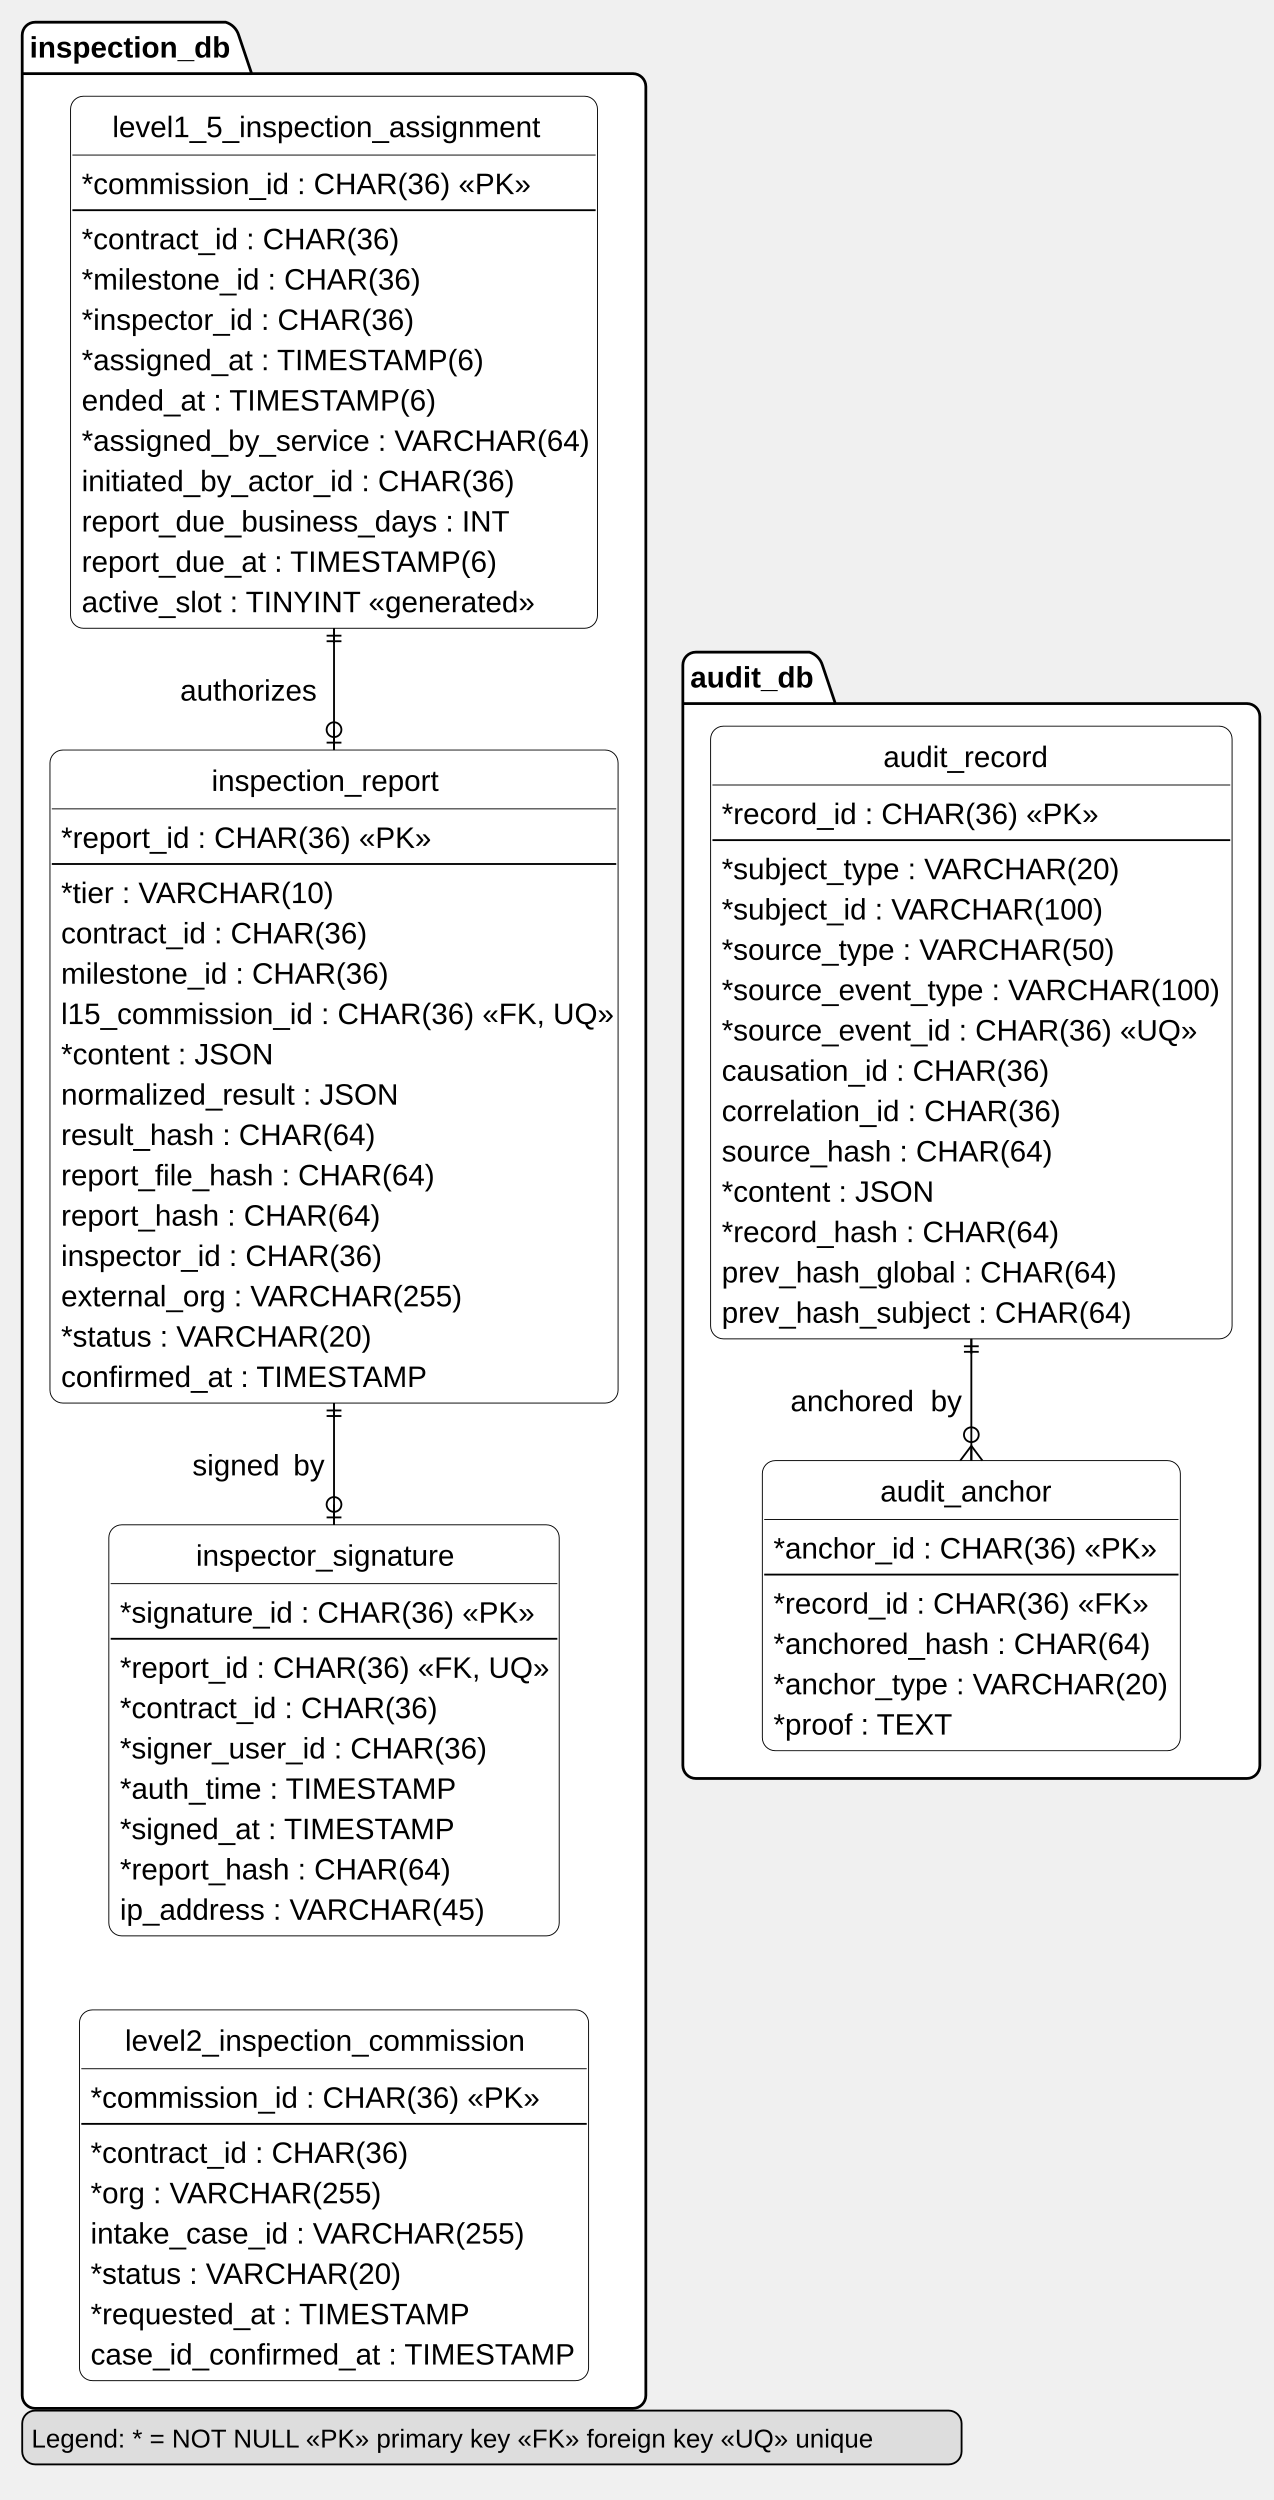
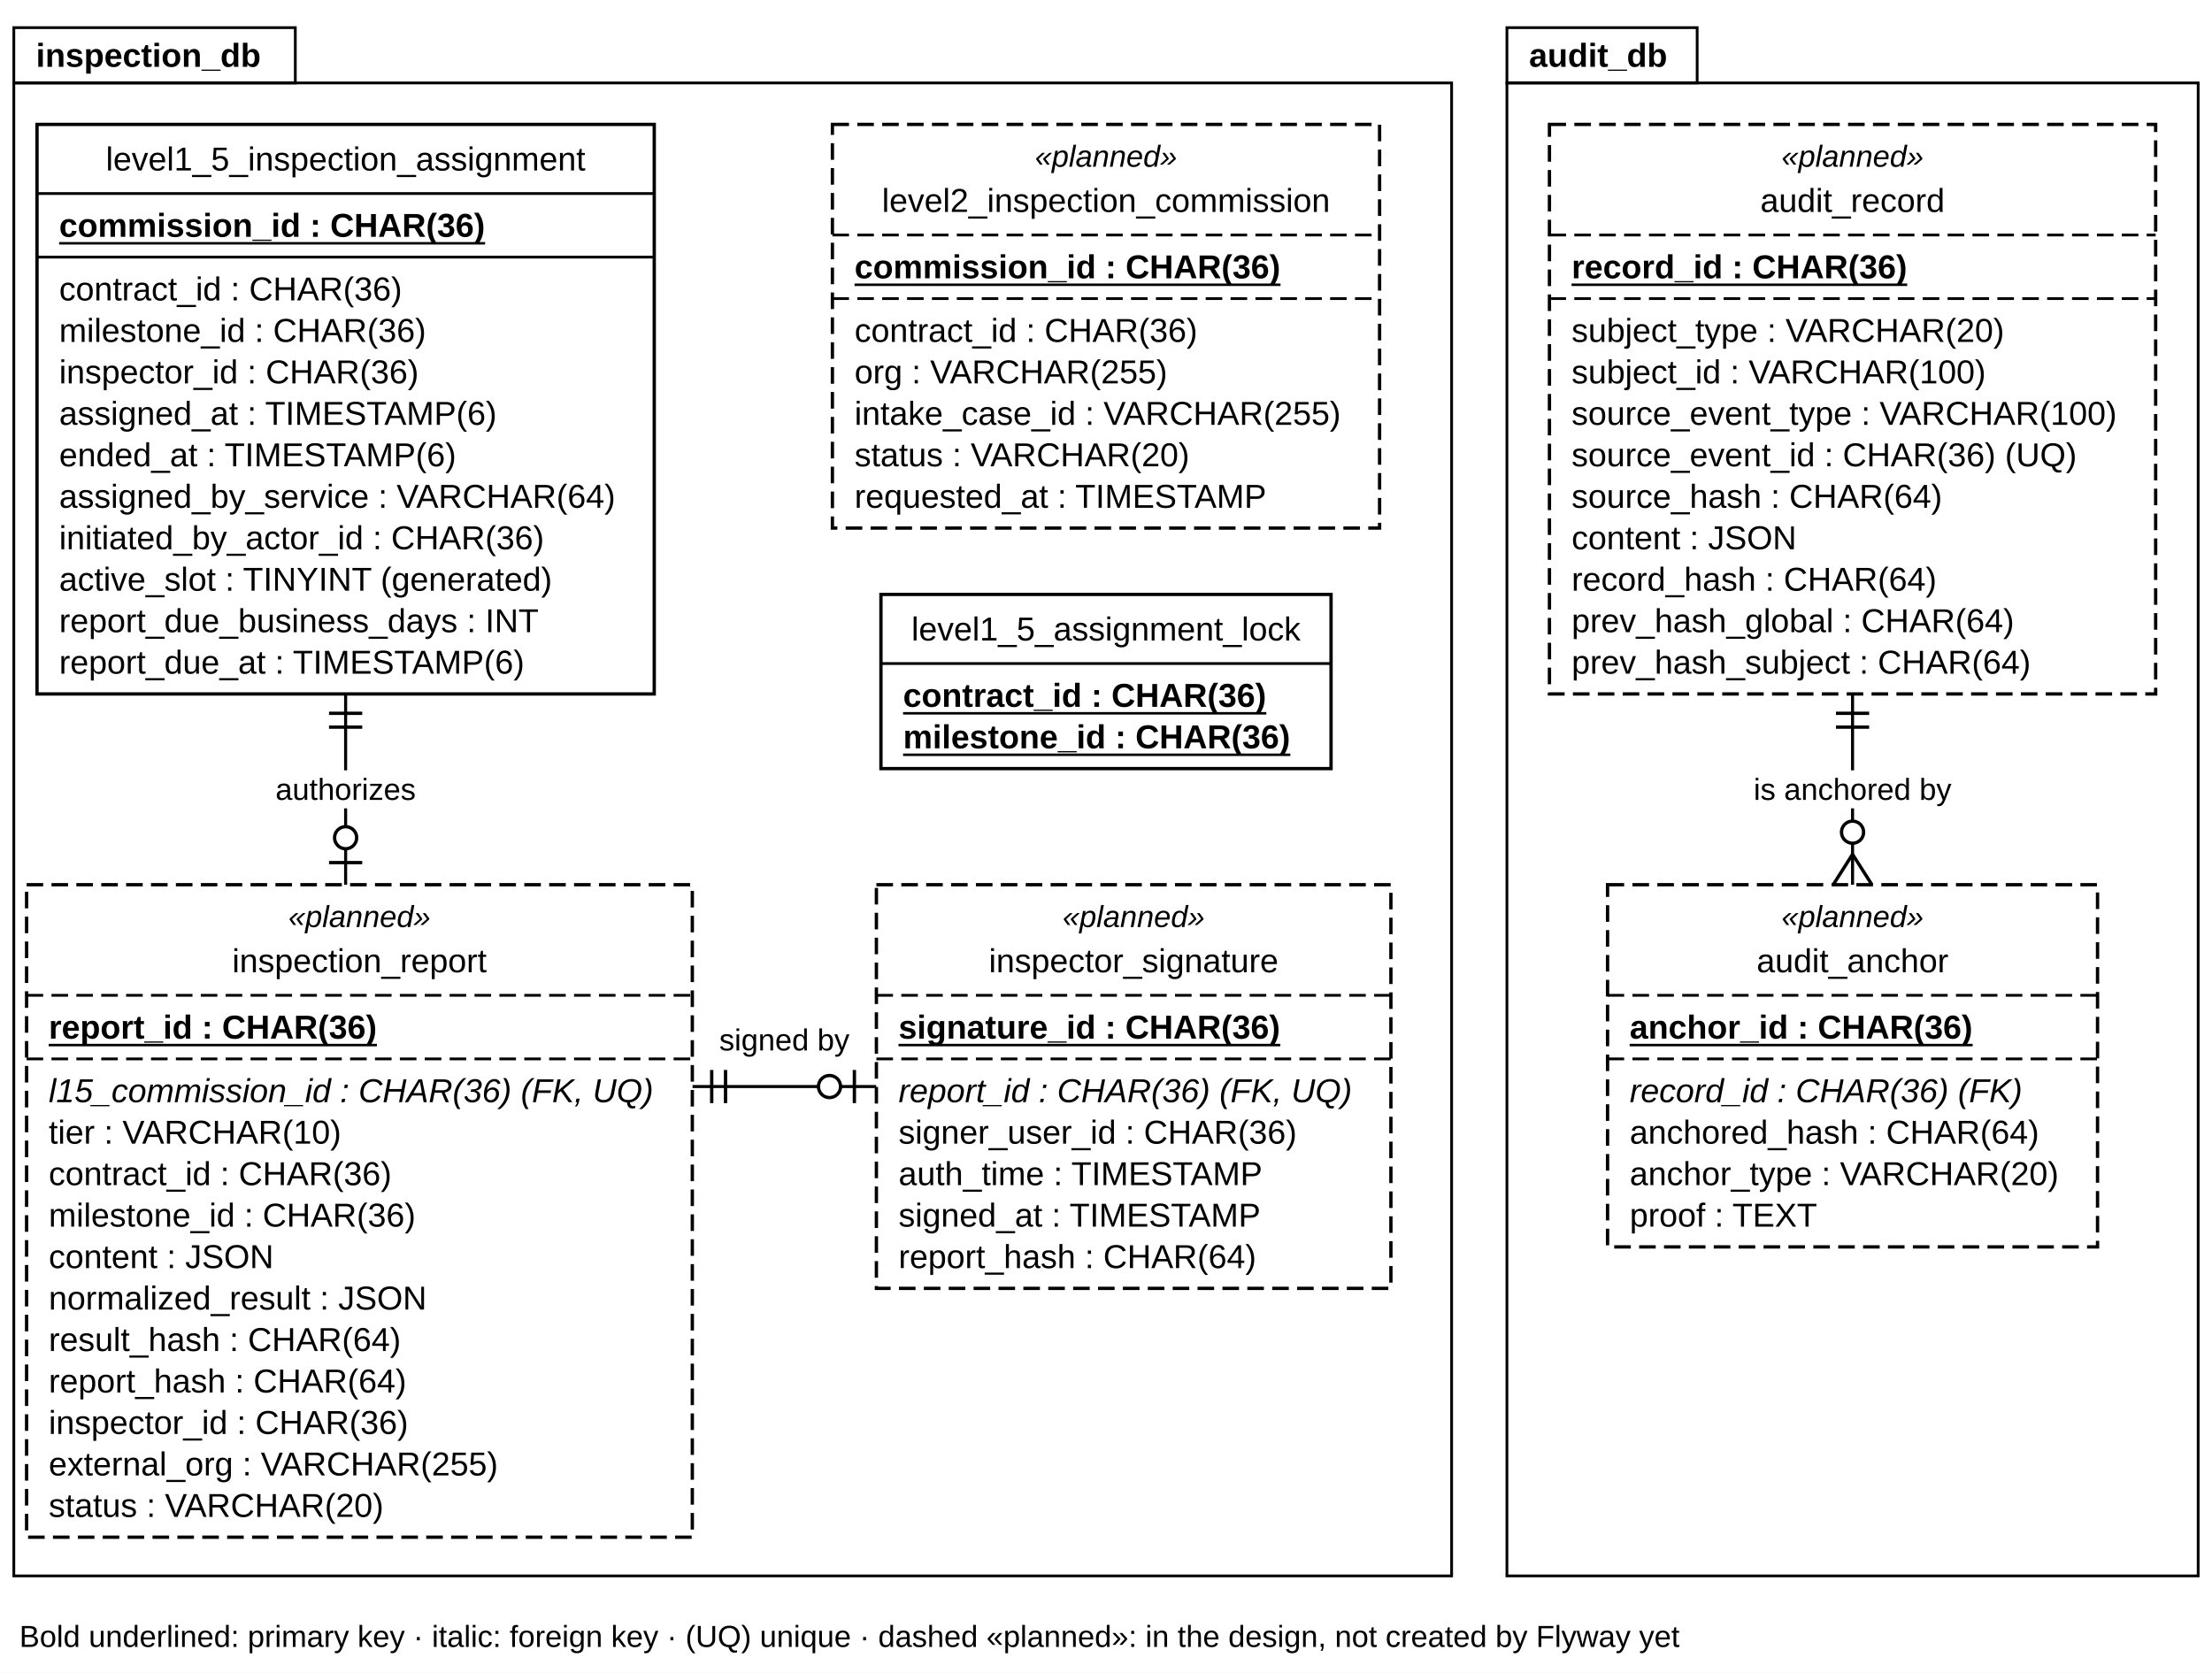
- <svg xmlns="http://www.w3.org/2000/svg" contentStyleType="text/css" height="2533.125px" preserveAspectRatio="none" style="width:1290px;height:2533px;background:#FFFFFF;" version="1.1" viewBox="0 0 1290 2533" width="1290px" zoomAndPan="magnify">
-   <defs />
-   <g>
-     <path d="M35.625,22.5 L228.713,22.5 A19.688,19.688 0 0 1 241.838,35.625 L254.963,74.61 L641.236,74.61 A13.125,13.125 0 0 1 654.361,87.735 L654.361,2427.064 A13.125,13.125 0 0 1 641.236,2440.189 L35.625,2440.189 A13.125,13.125 0 0 1 22.5,2427.064 L22.5,35.625 A13.125,13.125 0 0 1 35.625,22.5 " fill="#FFFFFF" style="stroke:#000000;stroke-width:2.812;" />
-     <line style="stroke:#000000;stroke-width:2.812;" x1="22.5" x2="254.963" y1="74.61" y2="74.61" />
-     <text fill="#000000" font-family="Arial" font-size="30" font-weight="bold" lengthAdjust="spacing" textLength="208.088" x="30" y="58.32">inspection_db</text>
-     <path d="M704.986,660.751 L820.096,660.751 A19.688,19.688 0 0 1 833.221,673.876 L846.346,712.861 L1263.347,712.861 A13.125,13.125 0 0 1 1276.472,725.986 L1276.472,1788.813 A13.125,13.125 0 0 1 1263.347,1801.938 L704.986,1801.938 A13.125,13.125 0 0 1 691.861,1788.813 L691.861,673.876 A13.125,13.125 0 0 1 704.986,660.751 " fill="#FFFFFF" style="stroke:#000000;stroke-width:2.812;" />
-     <line style="stroke:#000000;stroke-width:2.812;" x1="691.861" x2="846.346" y1="712.861" y2="712.861" />
-     <text fill="#000000" font-family="Arial" font-size="30" font-weight="bold" lengthAdjust="spacing" textLength="130.11" x="699.361" y="696.571">audit_db</text>
-     <g id="elem_assign">
-       <rect codeLine="12" fill="#FFFFFF" height="539.071" id="assign" rx="13.125" ry="13.125" style="stroke:#000000;stroke-width:0.938;" width="533.881" x="71.49" y="97.5" />
-       <text fill="#000000" font-family="Arial" font-size="30" lengthAdjust="spacing" textLength="449.161" x="113.85" y="138.945">level1_5_inspection_assignment</text>
-       <line style="stroke:#000000;stroke-width:0.938;" x1="73.365" x2="603.496" y1="157.11" y2="157.11" />
-       <text fill="#000000" font-family="Arial" font-size="30" lengthAdjust="spacing" textLength="455.641" x="82.74" y="196.68">*commission_id : CHAR(36) «PK»</text>
-       <line style="stroke:#000000;stroke-width:1.875;" x1="73.365" x2="603.496" y1="212.97" y2="212.97" />
-       <text fill="#000000" font-family="Arial" font-size="30" lengthAdjust="spacing" textLength="327.391" x="82.74" y="252.54">*contract_id : CHAR(36)</text>
-       <text fill="#000000" font-family="Arial" font-size="30" lengthAdjust="spacing" textLength="350.281" x="82.74" y="293.4">*milestone_id : CHAR(36)</text>
-       <text fill="#000000" font-family="Arial" font-size="30" lengthAdjust="spacing" textLength="342.811" x="82.74" y="334.26">*inspector_id : CHAR(36)</text>
-       <text fill="#000000" font-family="Arial" font-size="30" lengthAdjust="spacing" textLength="410.401" x="82.74" y="375.12">*assigned_at : TIMESTAMP(6)</text>
-       <text fill="#000000" font-family="Arial" font-size="30" lengthAdjust="spacing" textLength="357.481" x="82.74" y="415.981">ended_at : TIMESTAMP(6)</text>
-       <text fill="#000000" font-family="Arial" font-size="30" lengthAdjust="spacing" textLength="511.381" x="82.74" y="456.841">*assigned_by_service : VARCHAR(64)</text>
-       <text fill="#000000" font-family="Arial" font-size="30" lengthAdjust="spacing" textLength="443.101" x="82.74" y="497.701">initiated_by_actor_id : CHAR(36)</text>
-       <text fill="#000000" font-family="Arial" font-size="30" lengthAdjust="spacing" textLength="444.541" x="82.74" y="538.561">report_due_business_days : INT</text>
-       <text fill="#000000" font-family="Arial" font-size="30" lengthAdjust="spacing" textLength="424.561" x="82.74" y="579.421">report_due_at : TIMESTAMP(6)</text>
-       <text fill="#000000" font-family="Arial" font-size="30" lengthAdjust="spacing" textLength="470.881" x="82.74" y="620.281">active_slot : TINYINT «generated»</text>
-     </g>
-     <g id="elem_report">
-       <rect codeLine="26" fill="#FFFFFF" height="661.651" id="report" rx="13.125" ry="13.125" style="stroke:#000000;stroke-width:0.938;" width="575.611" x="50.625" y="759.931" />
-       <text fill="#000000" font-family="Arial" font-size="30" lengthAdjust="spacing" textLength="248.131" x="214.365" y="801.376">inspection_report</text>
-       <line style="stroke:#000000;stroke-width:0.938;" x1="52.5" x2="624.361" y1="819.541" y2="819.541" />
-       <text fill="#000000" font-family="Arial" font-size="30" lengthAdjust="spacing" textLength="375.211" x="61.875" y="859.111">*report_id : CHAR(36) «PK»</text>
-       <line style="stroke:#000000;stroke-width:1.875;" x1="52.5" x2="624.361" y1="875.401" y2="875.401" />
-       <text fill="#000000" font-family="Arial" font-size="30" lengthAdjust="spacing" textLength="275.221" x="61.875" y="914.971">*tier : VARCHAR(10)</text>
-       <text fill="#000000" font-family="Arial" font-size="30" lengthAdjust="spacing" textLength="310.861" x="61.875" y="955.831">contract_id : CHAR(36)</text>
-       <text fill="#000000" font-family="Arial" font-size="30" lengthAdjust="spacing" textLength="333.751" x="61.875" y="996.692">milestone_id : CHAR(36)</text>
-       <text fill="#000000" font-family="Arial" font-size="30" lengthAdjust="spacing" textLength="553.111" x="61.875" y="1037.552">l15_commission_id : CHAR(36) «FK, UQ»</text>
-       <text fill="#000000" font-family="Arial" font-size="30" lengthAdjust="spacing" textLength="219.27" x="61.875" y="1078.412">*content : JSON</text>
-       <text fill="#000000" font-family="Arial" font-size="30" lengthAdjust="spacing" textLength="347.551" x="61.875" y="1119.272">normalized_result : JSON</text>
-       <text fill="#000000" font-family="Arial" font-size="30" lengthAdjust="spacing" textLength="317.371" x="61.875" y="1160.132">result_hash : CHAR(64)</text>
-       <text fill="#000000" font-family="Arial" font-size="30" lengthAdjust="spacing" textLength="381.751" x="61.875" y="1200.992">report_file_hash : CHAR(64)</text>
-       <text fill="#000000" font-family="Arial" font-size="30" lengthAdjust="spacing" textLength="325.711" x="61.875" y="1241.852">report_hash : CHAR(64)</text>
-       <text fill="#000000" font-family="Arial" font-size="30" lengthAdjust="spacing" textLength="326.281" x="61.875" y="1282.712">inspector_id : CHAR(36)</text>
-       <text fill="#000000" font-family="Arial" font-size="30" lengthAdjust="spacing" textLength="406.321" x="61.875" y="1323.572">external_org : VARCHAR(255)</text>
-       <text fill="#000000" font-family="Arial" font-size="30" lengthAdjust="spacing" textLength="313.111" x="61.875" y="1364.432">*status : VARCHAR(20)</text>
-       <text fill="#000000" font-family="Arial" font-size="30" lengthAdjust="spacing" textLength="378.001" x="61.875" y="1405.292">confirmed_at : TIMESTAMP</text>
-     </g>
-     <g id="elem_isig">
-       <rect codeLine="43" fill="#FFFFFF" height="416.491" id="isig" rx="13.125" ry="13.125" style="stroke:#000000;stroke-width:0.938;" width="456.331" x="110.265" y="1544.942" />
-       <text fill="#000000" font-family="Arial" font-size="30" lengthAdjust="spacing" textLength="279.721" x="198.57" y="1586.388">inspector_signature</text>
-       <line style="stroke:#000000;stroke-width:0.938;" x1="112.14" x2="564.721" y1="1604.553" y2="1604.553" />
-       <text fill="#000000" font-family="Arial" font-size="30" lengthAdjust="spacing" textLength="420.691" x="121.515" y="1644.123">*signature_id : CHAR(36) «PK»</text>
-       <line style="stroke:#000000;stroke-width:1.875;" x1="112.14" x2="564.721" y1="1660.413" y2="1660.413" />
-       <text fill="#000000" font-family="Arial" font-size="30" lengthAdjust="spacing" textLength="433.831" x="121.515" y="1699.983">*report_id : CHAR(36) «FK, UQ»</text>
-       <text fill="#000000" font-family="Arial" font-size="30" lengthAdjust="spacing" textLength="327.391" x="121.515" y="1740.843">*contract_id : CHAR(36)</text>
-       <text fill="#000000" font-family="Arial" font-size="30" lengthAdjust="spacing" textLength="374.971" x="121.515" y="1781.703">*signer_user_id : CHAR(36)</text>
-       <text fill="#000000" font-family="Arial" font-size="30" lengthAdjust="spacing" textLength="350.191" x="121.515" y="1822.563">*auth_time : TIMESTAMP</text>
-       <text fill="#000000" font-family="Arial" font-size="30" lengthAdjust="spacing" textLength="344.041" x="121.515" y="1863.423">*signed_at : TIMESTAMP</text>
-       <text fill="#000000" font-family="Arial" font-size="30" lengthAdjust="spacing" textLength="342.241" x="121.515" y="1904.283">*report_hash : CHAR(64)</text>
-       <text fill="#000000" font-family="Arial" font-size="30" lengthAdjust="spacing" textLength="362.101" x="121.515" y="1945.143">ip_address : VARCHAR(45)</text>
-     </g>
-     <g id="elem_l2">
-       <rect codeLine="54" fill="#FFFFFF" height="375.631" id="l2" rx="13.125" ry="13.125" style="stroke:#000000;stroke-width:0.938;" width="515.851" x="80.505" y="2036.433" />
-       <text fill="#000000" font-family="Arial" font-size="30" lengthAdjust="spacing" textLength="423.601" x="126.63" y="2077.878">level2_inspection_commission</text>
-       <line style="stroke:#000000;stroke-width:0.938;" x1="82.38" x2="594.481" y1="2096.043" y2="2096.043" />
-       <text fill="#000000" font-family="Arial" font-size="30" lengthAdjust="spacing" textLength="455.641" x="91.755" y="2135.613">*commission_id : CHAR(36) «PK»</text>
-       <line style="stroke:#000000;stroke-width:1.875;" x1="82.38" x2="594.481" y1="2151.903" y2="2151.903" />
-       <text fill="#000000" font-family="Arial" font-size="30" lengthAdjust="spacing" textLength="327.391" x="91.755" y="2191.473">*contract_id : CHAR(36)</text>
-       <text fill="#000000" font-family="Arial" font-size="30" lengthAdjust="spacing" textLength="293.491" x="91.755" y="2232.333">*org : VARCHAR(255)</text>
-       <text fill="#000000" font-family="Arial" font-size="30" lengthAdjust="spacing" textLength="430.201" x="91.755" y="2273.193">intake_case_id : VARCHAR(255)</text>
-       <text fill="#000000" font-family="Arial" font-size="30" lengthAdjust="spacing" textLength="313.111" x="91.755" y="2314.054">*status : VARCHAR(20)</text>
-       <text fill="#000000" font-family="Arial" font-size="30" lengthAdjust="spacing" textLength="393.361" x="91.755" y="2354.914">*requested_at : TIMESTAMP</text>
-       <text fill="#000000" font-family="Arial" font-size="30" lengthAdjust="spacing" textLength="493.351" x="91.755" y="2395.774">case_id_confirmed_at : TIMESTAMP</text>
-     </g>
-     <g id="elem_arecord">
-       <rect codeLine="67" fill="#FFFFFF" height="620.791" id="arecord" rx="13.125" ry="13.125" style="stroke:#000000;stroke-width:0.938;" width="528.361" x="719.986" y="735.751" />
-       <text fill="#000000" font-family="Arial" font-size="30" lengthAdjust="spacing" textLength="178.41" x="894.961" y="777.196">audit_record</text>
-       <line style="stroke:#000000;stroke-width:0.938;" x1="721.861" x2="1246.472" y1="795.361" y2="795.361" />
-       <text fill="#000000" font-family="Arial" font-size="30" lengthAdjust="spacing" textLength="378.781" x="731.236" y="834.931">*record_id : CHAR(36) «PK»</text>
-       <line style="stroke:#000000;stroke-width:1.875;" x1="721.861" x2="1246.472" y1="851.221" y2="851.221" />
-       <text fill="#000000" font-family="Arial" font-size="30" lengthAdjust="spacing" textLength="403.411" x="731.236" y="890.791">*subject_type : VARCHAR(20)</text>
-       <text fill="#000000" font-family="Arial" font-size="30" lengthAdjust="spacing" textLength="385.261" x="731.236" y="931.651">*subject_id : VARCHAR(100)</text>
-       <text fill="#000000" font-family="Arial" font-size="30" lengthAdjust="spacing" textLength="396.931" x="731.236" y="972.511">*source_type : VARCHAR(50)</text>
-       <text fill="#000000" font-family="Arial" font-size="30" lengthAdjust="spacing" textLength="505.861" x="731.236" y="1013.371">*source_event_type : VARCHAR(100)</text>
-       <text fill="#000000" font-family="Arial" font-size="30" lengthAdjust="spacing" textLength="481.261" x="731.236" y="1054.232">*source_event_id : CHAR(36) «UQ»</text>
-       <text fill="#000000" font-family="Arial" font-size="30" lengthAdjust="spacing" textLength="330.721" x="731.236" y="1095.092">causation_id : CHAR(36)</text>
-       <text fill="#000000" font-family="Arial" font-size="30" lengthAdjust="spacing" textLength="348.571" x="731.236" y="1135.952">correlation_id : CHAR(36)</text>
-       <text fill="#000000" font-family="Arial" font-size="30" lengthAdjust="spacing" textLength="331.351" x="731.236" y="1176.812">source_hash : CHAR(64)</text>
-       <text fill="#000000" font-family="Arial" font-size="30" lengthAdjust="spacing" textLength="219.27" x="731.236" y="1217.672">*content : JSON</text>
-       <text fill="#000000" font-family="Arial" font-size="30" lengthAdjust="spacing" textLength="345.811" x="731.236" y="1258.532">*record_hash : CHAR(64)</text>
-       <text fill="#000000" font-family="Arial" font-size="30" lengthAdjust="spacing" textLength="400.261" x="731.236" y="1299.392">prev_hash_global : CHAR(64)</text>
-       <text fill="#000000" font-family="Arial" font-size="30" lengthAdjust="spacing" textLength="414.151" x="731.236" y="1340.252">prev_hash_subject : CHAR(64)</text>
-     </g>
-     <g id="elem_anchor">
-       <rect codeLine="83" fill="#FFFFFF" height="293.911" id="anchor" rx="13.125" ry="13.125" style="stroke:#000000;stroke-width:0.938;" width="423.511" x="772.411" y="1479.902" />
-       <text fill="#000000" font-family="Arial" font-size="30" lengthAdjust="spacing" textLength="184.56" x="891.886" y="1521.347">audit_anchor</text>
-       <line style="stroke:#000000;stroke-width:0.938;" x1="774.286" x2="1194.047" y1="1539.512" y2="1539.512" />
-       <text fill="#000000" font-family="Arial" font-size="30" lengthAdjust="spacing" textLength="384.931" x="783.661" y="1579.082">*anchor_id : CHAR(36) «PK»</text>
-       <line style="stroke:#000000;stroke-width:1.875;" x1="774.286" x2="1194.047" y1="1595.372" y2="1595.372" />
-       <text fill="#000000" font-family="Arial" font-size="30" lengthAdjust="spacing" textLength="376.201" x="783.661" y="1634.943">*record_id : CHAR(36) «FK»</text>
-       <text fill="#000000" font-family="Arial" font-size="30" lengthAdjust="spacing" textLength="387.331" x="783.661" y="1675.803">*anchored_hash : CHAR(64)</text>
-       <text fill="#000000" font-family="Arial" font-size="30" lengthAdjust="spacing" textLength="401.011" x="783.661" y="1716.663">*anchor_type : VARCHAR(20)</text>
-       <text fill="#000000" font-family="Arial" font-size="30" lengthAdjust="spacing" textLength="185.25" x="783.661" y="1757.523">*proof : TEXT</text>
-     </g>
-     <line style="stroke:#000000;stroke-width:1.875;" x1="338.43" x2="338.43" y1="636.571" y2="759.931" />
-     <line style="stroke:#000000;stroke-width:1.875;" x1="338.43" x2="338.43" y1="739.306" y2="759.931" />
-     <ellipse cx="338.43" cy="739.306" fill="none" rx="7.5" ry="7.5" style="stroke:#000000;stroke-width:1.875;" />
-     <line style="stroke:#000000;stroke-width:1.875;" x1="345.93" x2="330.93" y1="752.431" y2="752.431" />
-     <line style="stroke:#000000;stroke-width:1.875;" x1="330.93" x2="345.93" y1="644.071" y2="644.071" />
-     <line style="stroke:#000000;stroke-width:1.875;" x1="330.93" x2="345.93" y1="649.696" y2="649.696" />
-     <line style="stroke:#000000;stroke-width:1.875;" x1="338.43" x2="338.43" y1="651.571" y2="636.571" />
-     <text fill="#000000" font-family="Arial" font-size="30" lengthAdjust="spacing" textLength="148.41" x="182.52" y="709.891">authorizes</text>
-     <line style="stroke:#000000;stroke-width:1.875;" x1="338.43" x2="338.43" y1="1421.582" y2="1544.942" />
-     <line style="stroke:#000000;stroke-width:1.875;" x1="338.43" x2="338.43" y1="1524.317" y2="1544.942" />
-     <ellipse cx="338.43" cy="1524.317" fill="none" rx="7.5" ry="7.5" style="stroke:#000000;stroke-width:1.875;" />
-     <line style="stroke:#000000;stroke-width:1.875;" x1="345.93" x2="330.93" y1="1537.442" y2="1537.442" />
-     <line style="stroke:#000000;stroke-width:1.875;" x1="330.93" x2="345.93" y1="1429.082" y2="1429.082" />
-     <line style="stroke:#000000;stroke-width:1.875;" x1="330.93" x2="345.93" y1="1434.707" y2="1434.707" />
-     <line style="stroke:#000000;stroke-width:1.875;" x1="338.43" x2="338.43" y1="1436.582" y2="1421.582" />
-     <text fill="#000000" font-family="Arial" font-size="30" lengthAdjust="spacing" textLength="94.47" x="194.91" y="1494.902">signed</text>
-     <text fill="#000000" font-family="Arial" font-size="30" lengthAdjust="spacing" textLength="7.8" x="289.38" y="1494.902"> </text>
-     <text fill="#000000" font-family="Arial" font-size="30" lengthAdjust="spacing" textLength="33.75" x="297.18" y="1494.902">by</text>
-     <line style="stroke:#000000;stroke-width:1.875;" x1="984.167" x2="984.167" y1="1356.542" y2="1479.902" />
-     <line style="stroke:#000000;stroke-width:1.875;" x1="984.167" x2="995.417" y1="1464.902" y2="1479.902" />
-     <line style="stroke:#000000;stroke-width:1.875;" x1="984.167" x2="972.917" y1="1464.902" y2="1479.902" />
-     <line style="stroke:#000000;stroke-width:1.875;" x1="984.167" x2="984.167" y1="1464.902" y2="1479.902" />
-     <ellipse cx="984.167" cy="1453.652" fill="none" rx="7.5" ry="7.5" style="stroke:#000000;stroke-width:1.875;" />
-     <line style="stroke:#000000;stroke-width:1.875;" x1="976.667" x2="991.667" y1="1364.042" y2="1364.042" />
-     <line style="stroke:#000000;stroke-width:1.875;" x1="976.667" x2="991.667" y1="1369.667" y2="1369.667" />
-     <line style="stroke:#000000;stroke-width:1.875;" x1="984.167" x2="984.167" y1="1371.542" y2="1356.542" />
-     <text fill="#000000" font-family="Arial" font-size="30" lengthAdjust="spacing" textLength="134.22" x="800.896" y="1429.862">anchored</text>
-     <text fill="#000000" font-family="Arial" font-size="30" lengthAdjust="spacing" textLength="7.8" x="935.116" y="1429.862"> </text>
-     <text fill="#000000" font-family="Arial" font-size="30" lengthAdjust="spacing" textLength="33.75" x="942.917" y="1429.862">by</text>
-     <rect fill="#DDDDDD" height="54.502" id="_legend" rx="13.125" ry="13.125" style="stroke:#000000;stroke-width:1.875;" width="951.777" x="22.5" y="2442.416" />
-     <text fill="#000000" font-family="Arial" font-size="26.25" lengthAdjust="spacing" textLength="933.027" x="31.875" y="2479.852">Legend: * = NOT NULL    «PK» primary key    «FK» foreign key    «UQ» unique</text>
-   </g>
+ <svg xmlns="http://www.w3.org/2000/svg" width="800" height="605" viewBox="0 0 800 605" font-family="Arial" font-size="12">
+   <defs>
+     <marker id="open" viewBox="0 0 12 12" refX="11" refY="6" markerWidth="12" markerHeight="12" markerUnits="userSpaceOnUse" orient="auto">
+       <path d="M1,1 L11,6 L1,11" fill="none" stroke="black" stroke-width="1.2" />
+     </marker>
+     <marker id="tri" viewBox="0 0 14 14" refX="13" refY="7" markerWidth="14" markerHeight="14" markerUnits="userSpaceOnUse" orient="auto">
+       <path d="M1,1 L13,7 L1,13 Z" fill="white" stroke="black" />
+     </marker>
+     <marker id="dia" viewBox="0 0 18 10" refX="1" refY="5" markerWidth="18" markerHeight="10" markerUnits="userSpaceOnUse" orient="auto">
+       <path d="M1,5 L9,1 L17,5 L9,9 Z" fill="black" />
+     </marker>
+   </defs>
+   <rect x="0" y="0" width="800" height="605" fill="white" />
+   <path d="M125.0,251.0 L125.0,320.0" fill="none" stroke="black" stroke-width="1.1" />
+   <line x1="131.0" y1="258.0" x2="119.0" y2="258.0" stroke="black" stroke-width="1.2" />
+   <line x1="131.0" y1="263.0" x2="119.0" y2="263.0" stroke="black" stroke-width="1.2" />
+   <line x1="119.0" y1="312.0" x2="131.0" y2="312.0" stroke="black" stroke-width="1.2" />
+   <circle cx="125.0" cy="303.0" r="4" fill="white" stroke="black" stroke-width="1.2" />
+   <rect x="97.625" y="278.625" width="54.75" height="13.75" fill="white" />
+   <text text-anchor="start" dominant-baseline="central" font-size="11">
+     <tspan x="99.625" y="285.5">authorizes</tspan>
+   </text>
+   <path d="M250.385,393.0 L316.963,393.0" fill="none" stroke="black" stroke-width="1.1" />
+   <line x1="257.4" y1="387.0" x2="257.4" y2="399.0" stroke="black" stroke-width="1.2" />
+   <line x1="262.4" y1="387.0" x2="262.4" y2="399.0" stroke="black" stroke-width="1.2" />
+   <line x1="309.0" y1="399.0" x2="309.0" y2="387.0" stroke="black" stroke-width="1.2" />
+   <circle cx="300.0" cy="393.0" r="4" fill="white" stroke="black" stroke-width="1.2" />
+   <rect x="258.131" y="369.25" width="51.086" height="13.75" fill="white" />
+   <text text-anchor="start" dominant-baseline="central" font-size="11">
+     <tspan x="260.131" y="376.125">signed by</tspan>
+   </text>
+   <path d="M670.0,251.0 L670.0,320.0" fill="none" stroke="black" stroke-width="1.1" />
+   <line x1="676.0" y1="258.0" x2="664.0" y2="258.0" stroke="black" stroke-width="1.2" />
+   <line x1="676.0" y1="263.0" x2="664.0" y2="263.0" stroke="black" stroke-width="1.2" />
+   <line x1="670.0" y1="309.0" x2="663.0" y2="320.0" stroke="black" stroke-width="1.2" />
+   <line x1="670.0" y1="309.0" x2="677.0" y2="320.0" stroke="black" stroke-width="1.2" />
+   <circle cx="670.0" cy="301.0" r="4" fill="white" stroke="black" stroke-width="1.2" />
+   <rect x="632.23" y="278.625" width="75.539" height="13.75" fill="white" />
+   <text text-anchor="start" dominant-baseline="central" font-size="11">
+     <tspan x="634.23" y="285.5">is anchored by</tspan>
+   </text>
+   <rect x="5.0" y="10.0" width="101.8" height="20" fill="white" stroke="black" />
+   <rect x="5.0" y="30.0" width="520" height="540" fill="none" stroke="black" />
+   <text text-anchor="start" dominant-baseline="central" font-size="12" font-weight="bold">
+     <tspan x="13.0" y="20.0">inspection_db</tspan>
+   </text>
+   <rect x="13.383" y="45.0" width="223.234" height="206" fill="white" stroke="black" stroke-width="1.2" />
+   <text text-anchor="middle" dominant-baseline="central" font-size="12">
+     <tspan x="125" y="57.5">level1_5_inspection_assignment</tspan>
+   </text>
+   <line x1="13.383" y1="70.0" x2="236.617" y2="70.0" stroke="black" />
+   <text text-anchor="start" dominant-baseline="central" font-size="12" font-weight="bold">
+     <tspan x="21.383" y="81.5">commission_id : CHAR(36)</tspan>
+   </text>
+   <line x1="21.383" y1="88.0" x2="175.449" y2="88.0" stroke="black" stroke-width="0.9" />
+   <line x1="13.383" y1="93.0" x2="236.617" y2="93.0" stroke="black" />
+   <text text-anchor="start" dominant-baseline="central" font-size="12">
+     <tspan x="21.383" y="104.5">contract_id : CHAR(36)</tspan>
+   </text>
+   <text text-anchor="start" dominant-baseline="central" font-size="12">
+     <tspan x="21.383" y="119.5">milestone_id : CHAR(36)</tspan>
+   </text>
+   <text text-anchor="start" dominant-baseline="central" font-size="12">
+     <tspan x="21.383" y="134.5">inspector_id : CHAR(36)</tspan>
+   </text>
+   <text text-anchor="start" dominant-baseline="central" font-size="12">
+     <tspan x="21.383" y="149.5">assigned_at : TIMESTAMP(6)</tspan>
+   </text>
+   <text text-anchor="start" dominant-baseline="central" font-size="12">
+     <tspan x="21.383" y="164.5">ended_at : TIMESTAMP(6)</tspan>
+   </text>
+   <text text-anchor="start" dominant-baseline="central" font-size="12">
+     <tspan x="21.383" y="179.5">assigned_by_service : VARCHAR(64)</tspan>
+   </text>
+   <text text-anchor="start" dominant-baseline="central" font-size="12">
+     <tspan x="21.383" y="194.5">initiated_by_actor_id : CHAR(36)</tspan>
+   </text>
+   <text text-anchor="start" dominant-baseline="central" font-size="12">
+     <tspan x="21.383" y="209.5">active_slot : TINYINT (generated)</tspan>
+   </text>
+   <text text-anchor="start" dominant-baseline="central" font-size="12">
+     <tspan x="21.383" y="224.5">report_due_business_days : INT</tspan>
+   </text>
+   <text text-anchor="start" dominant-baseline="central" font-size="12">
+     <tspan x="21.383" y="239.5">report_due_at : TIMESTAMP(6)</tspan>
+   </text>
+   <rect x="301.051" y="45.0" width="197.898" height="146" fill="white" stroke="black" stroke-width="1.2" stroke-dasharray="6,3" />
+   <text text-anchor="middle" dominant-baseline="central" font-size="11" font-style="italic">
+     <tspan x="400" y="56.5">«planned»</tspan>
+   </text>
+   <text text-anchor="middle" dominant-baseline="central" font-size="12">
+     <tspan x="400" y="72.5">level2_inspection_commission</tspan>
+   </text>
+   <line x1="301.051" y1="85.0" x2="498.949" y2="85.0" stroke="black" stroke-dasharray="6,3" />
+   <text text-anchor="start" dominant-baseline="central" font-size="12" font-weight="bold">
+     <tspan x="309.051" y="96.5">commission_id : CHAR(36)</tspan>
+   </text>
+   <line x1="309.051" y1="103.0" x2="463.117" y2="103.0" stroke="black" stroke-width="0.9" />
+   <line x1="301.051" y1="108.0" x2="498.949" y2="108.0" stroke="black" stroke-dasharray="6,3" />
+   <text text-anchor="start" dominant-baseline="central" font-size="12">
+     <tspan x="309.051" y="119.5">contract_id : CHAR(36)</tspan>
+   </text>
+   <text text-anchor="start" dominant-baseline="central" font-size="12">
+     <tspan x="309.051" y="134.5">org : VARCHAR(255)</tspan>
+   </text>
+   <text text-anchor="start" dominant-baseline="central" font-size="12">
+     <tspan x="309.051" y="149.5">intake_case_id : VARCHAR(255)</tspan>
+   </text>
+   <text text-anchor="start" dominant-baseline="central" font-size="12">
+     <tspan x="309.051" y="164.5">status : VARCHAR(20)</tspan>
+   </text>
+   <text text-anchor="start" dominant-baseline="central" font-size="12">
+     <tspan x="309.051" y="179.5">requested_at : TIMESTAMP</tspan>
+   </text>
+   <rect x="318.605" y="215.0" width="162.789" height="63" fill="white" stroke="black" stroke-width="1.2" />
+   <text text-anchor="middle" dominant-baseline="central" font-size="12">
+     <tspan x="400" y="227.5">level1_5_assignment_lock</tspan>
+   </text>
+   <line x1="318.605" y1="240.0" x2="481.395" y2="240.0" stroke="black" />
+   <text text-anchor="start" dominant-baseline="central" font-size="12" font-weight="bold">
+     <tspan x="326.605" y="251.5">contract_id : CHAR(36)</tspan>
+   </text>
+   <line x1="326.605" y1="258.0" x2="457.988" y2="258.0" stroke="black" stroke-width="0.9" />
+   <text text-anchor="start" dominant-baseline="central" font-size="12" font-weight="bold">
+     <tspan x="326.605" y="266.5">milestone_id : CHAR(36)</tspan>
+   </text>
+   <line x1="326.605" y1="273.0" x2="466.664" y2="273.0" stroke="black" stroke-width="0.9" />
+   <rect x="9.615" y="320.0" width="240.77" height="236" fill="white" stroke="black" stroke-width="1.2" stroke-dasharray="6,3" />
+   <text text-anchor="middle" dominant-baseline="central" font-size="11" font-style="italic">
+     <tspan x="130" y="331.5">«planned»</tspan>
+   </text>
+   <text text-anchor="middle" dominant-baseline="central" font-size="12">
+     <tspan x="130" y="347.5">inspection_report</tspan>
+   </text>
+   <line x1="9.615" y1="360.0" x2="250.385" y2="360.0" stroke="black" stroke-dasharray="6,3" />
+   <text text-anchor="start" dominant-baseline="central" font-size="12" font-weight="bold">
+     <tspan x="17.615" y="371.5">report_id : CHAR(36)</tspan>
+   </text>
+   <line x1="17.615" y1="378.0" x2="136.322" y2="378.0" stroke="black" stroke-width="0.9" />
+   <line x1="9.615" y1="383.0" x2="250.385" y2="383.0" stroke="black" stroke-dasharray="6,3" />
+   <text text-anchor="start" dominant-baseline="central" font-size="12" font-style="italic">
+     <tspan x="17.615" y="394.5">l15_commission_id : CHAR(36) (FK, UQ)</tspan>
+   </text>
+   <text text-anchor="start" dominant-baseline="central" font-size="12">
+     <tspan x="17.615" y="409.5">tier : VARCHAR(10)</tspan>
+   </text>
+   <text text-anchor="start" dominant-baseline="central" font-size="12">
+     <tspan x="17.615" y="424.5">contract_id : CHAR(36)</tspan>
+   </text>
+   <text text-anchor="start" dominant-baseline="central" font-size="12">
+     <tspan x="17.615" y="439.5">milestone_id : CHAR(36)</tspan>
+   </text>
+   <text text-anchor="start" dominant-baseline="central" font-size="12">
+     <tspan x="17.615" y="454.5">content : JSON</tspan>
+   </text>
+   <text text-anchor="start" dominant-baseline="central" font-size="12">
+     <tspan x="17.615" y="469.5">normalized_result : JSON</tspan>
+   </text>
+   <text text-anchor="start" dominant-baseline="central" font-size="12">
+     <tspan x="17.615" y="484.5">result_hash : CHAR(64)</tspan>
+   </text>
+   <text text-anchor="start" dominant-baseline="central" font-size="12">
+     <tspan x="17.615" y="499.5">report_hash : CHAR(64)</tspan>
+   </text>
+   <text text-anchor="start" dominant-baseline="central" font-size="12">
+     <tspan x="17.615" y="514.5">inspector_id : CHAR(36)</tspan>
+   </text>
+   <text text-anchor="start" dominant-baseline="central" font-size="12">
+     <tspan x="17.615" y="529.5">external_org : VARCHAR(255)</tspan>
+   </text>
+   <text text-anchor="start" dominant-baseline="central" font-size="12">
+     <tspan x="17.615" y="544.5">status : VARCHAR(20)</tspan>
+   </text>
+   <rect x="316.963" y="320.0" width="186.074" height="146" fill="white" stroke="black" stroke-width="1.2" stroke-dasharray="6,3" />
+   <text text-anchor="middle" dominant-baseline="central" font-size="11" font-style="italic">
+     <tspan x="410" y="331.5">«planned»</tspan>
+   </text>
+   <text text-anchor="middle" dominant-baseline="central" font-size="12">
+     <tspan x="410" y="347.5">inspector_signature</tspan>
+   </text>
+   <line x1="316.963" y1="360.0" x2="503.037" y2="360.0" stroke="black" stroke-dasharray="6,3" />
+   <text text-anchor="start" dominant-baseline="central" font-size="12" font-weight="bold">
+     <tspan x="324.963" y="371.5">signature_id : CHAR(36)</tspan>
+   </text>
+   <line x1="324.963" y1="378.0" x2="463.018" y2="378.0" stroke="black" stroke-width="0.9" />
+   <line x1="316.963" y1="383.0" x2="503.037" y2="383.0" stroke="black" stroke-dasharray="6,3" />
+   <text text-anchor="start" dominant-baseline="central" font-size="12" font-style="italic">
+     <tspan x="324.963" y="394.5">report_id : CHAR(36) (FK, UQ)</tspan>
+   </text>
+   <text text-anchor="start" dominant-baseline="central" font-size="12">
+     <tspan x="324.963" y="409.5">signer_user_id : CHAR(36)</tspan>
+   </text>
+   <text text-anchor="start" dominant-baseline="central" font-size="12">
+     <tspan x="324.963" y="424.5">auth_time : TIMESTAMP</tspan>
+   </text>
+   <text text-anchor="start" dominant-baseline="central" font-size="12">
+     <tspan x="324.963" y="439.5">signed_at : TIMESTAMP</tspan>
+   </text>
+   <text text-anchor="start" dominant-baseline="central" font-size="12">
+     <tspan x="324.963" y="454.5">report_hash : CHAR(64)</tspan>
+   </text>
+   <rect x="545.0" y="10.0" width="68.8" height="20" fill="white" stroke="black" />
+   <rect x="545.0" y="30.0" width="250" height="540" fill="none" stroke="black" />
+   <text text-anchor="start" dominant-baseline="central" font-size="12" font-weight="bold">
+     <tspan x="553.0" y="20.0">audit_db</tspan>
+   </text>
+   <rect x="560.377" y="45.0" width="219.246" height="206" fill="white" stroke="black" stroke-width="1.2" stroke-dasharray="6,3" />
+   <text text-anchor="middle" dominant-baseline="central" font-size="11" font-style="italic">
+     <tspan x="670" y="56.5">«planned»</tspan>
+   </text>
+   <text text-anchor="middle" dominant-baseline="central" font-size="12">
+     <tspan x="670" y="72.5">audit_record</tspan>
+   </text>
+   <line x1="560.377" y1="85.0" x2="779.623" y2="85.0" stroke="black" stroke-dasharray="6,3" />
+   <text text-anchor="start" dominant-baseline="central" font-size="12" font-weight="bold">
+     <tspan x="568.377" y="96.5">record_id : CHAR(36)</tspan>
+   </text>
+   <line x1="568.377" y1="103.0" x2="689.764" y2="103.0" stroke="black" stroke-width="0.9" />
+   <line x1="560.377" y1="108.0" x2="779.623" y2="108.0" stroke="black" stroke-dasharray="6,3" />
+   <text text-anchor="start" dominant-baseline="central" font-size="12">
+     <tspan x="568.377" y="119.5">subject_type : VARCHAR(20)</tspan>
+   </text>
+   <text text-anchor="start" dominant-baseline="central" font-size="12">
+     <tspan x="568.377" y="134.5">subject_id : VARCHAR(100)</tspan>
+   </text>
+   <text text-anchor="start" dominant-baseline="central" font-size="12">
+     <tspan x="568.377" y="149.5">source_event_type : VARCHAR(100)</tspan>
+   </text>
+   <text text-anchor="start" dominant-baseline="central" font-size="12">
+     <tspan x="568.377" y="164.5">source_event_id : CHAR(36) (UQ)</tspan>
+   </text>
+   <text text-anchor="start" dominant-baseline="central" font-size="12">
+     <tspan x="568.377" y="179.5">source_hash : CHAR(64)</tspan>
+   </text>
+   <text text-anchor="start" dominant-baseline="central" font-size="12">
+     <tspan x="568.377" y="194.5">content : JSON</tspan>
+   </text>
+   <text text-anchor="start" dominant-baseline="central" font-size="12">
+     <tspan x="568.377" y="209.5">record_hash : CHAR(64)</tspan>
+   </text>
+   <text text-anchor="start" dominant-baseline="central" font-size="12">
+     <tspan x="568.377" y="224.5">prev_hash_global : CHAR(64)</tspan>
+   </text>
+   <text text-anchor="start" dominant-baseline="central" font-size="12">
+     <tspan x="568.377" y="239.5">prev_hash_subject : CHAR(64)</tspan>
+   </text>
+   <rect x="581.396" y="320.0" width="177.207" height="131" fill="white" stroke="black" stroke-width="1.2" stroke-dasharray="6,3" />
+   <text text-anchor="middle" dominant-baseline="central" font-size="11" font-style="italic">
+     <tspan x="670" y="331.5">«planned»</tspan>
+   </text>
+   <text text-anchor="middle" dominant-baseline="central" font-size="12">
+     <tspan x="670" y="347.5">audit_anchor</tspan>
+   </text>
+   <line x1="581.396" y1="360.0" x2="758.604" y2="360.0" stroke="black" stroke-dasharray="6,3" />
+   <text text-anchor="start" dominant-baseline="central" font-size="12" font-weight="bold">
+     <tspan x="589.396" y="371.5">anchor_id : CHAR(36)</tspan>
+   </text>
+   <line x1="589.396" y1="378.0" x2="713.443" y2="378.0" stroke="black" stroke-width="0.9" />
+   <line x1="581.396" y1="383.0" x2="758.604" y2="383.0" stroke="black" stroke-dasharray="6,3" />
+   <text text-anchor="start" dominant-baseline="central" font-size="12" font-style="italic">
+     <tspan x="589.396" y="394.5">record_id : CHAR(36) (FK)</tspan>
+   </text>
+   <text text-anchor="start" dominant-baseline="central" font-size="12">
+     <tspan x="589.396" y="409.5">anchored_hash : CHAR(64)</tspan>
+   </text>
+   <text text-anchor="start" dominant-baseline="central" font-size="12">
+     <tspan x="589.396" y="424.5">anchor_type : VARCHAR(20)</tspan>
+   </text>
+   <text text-anchor="start" dominant-baseline="central" font-size="12">
+     <tspan x="589.396" y="439.5">proof : TEXT</tspan>
+   </text>
+   <text text-anchor="start" dominant-baseline="central" font-size="11">
+     <tspan x="7.0" y="591.875">Bold underlined: primary key · italic: foreign key · (UQ) unique · dashed «planned»: in the design, not created by Flyway yet</tspan>
+   </text>
</svg>
